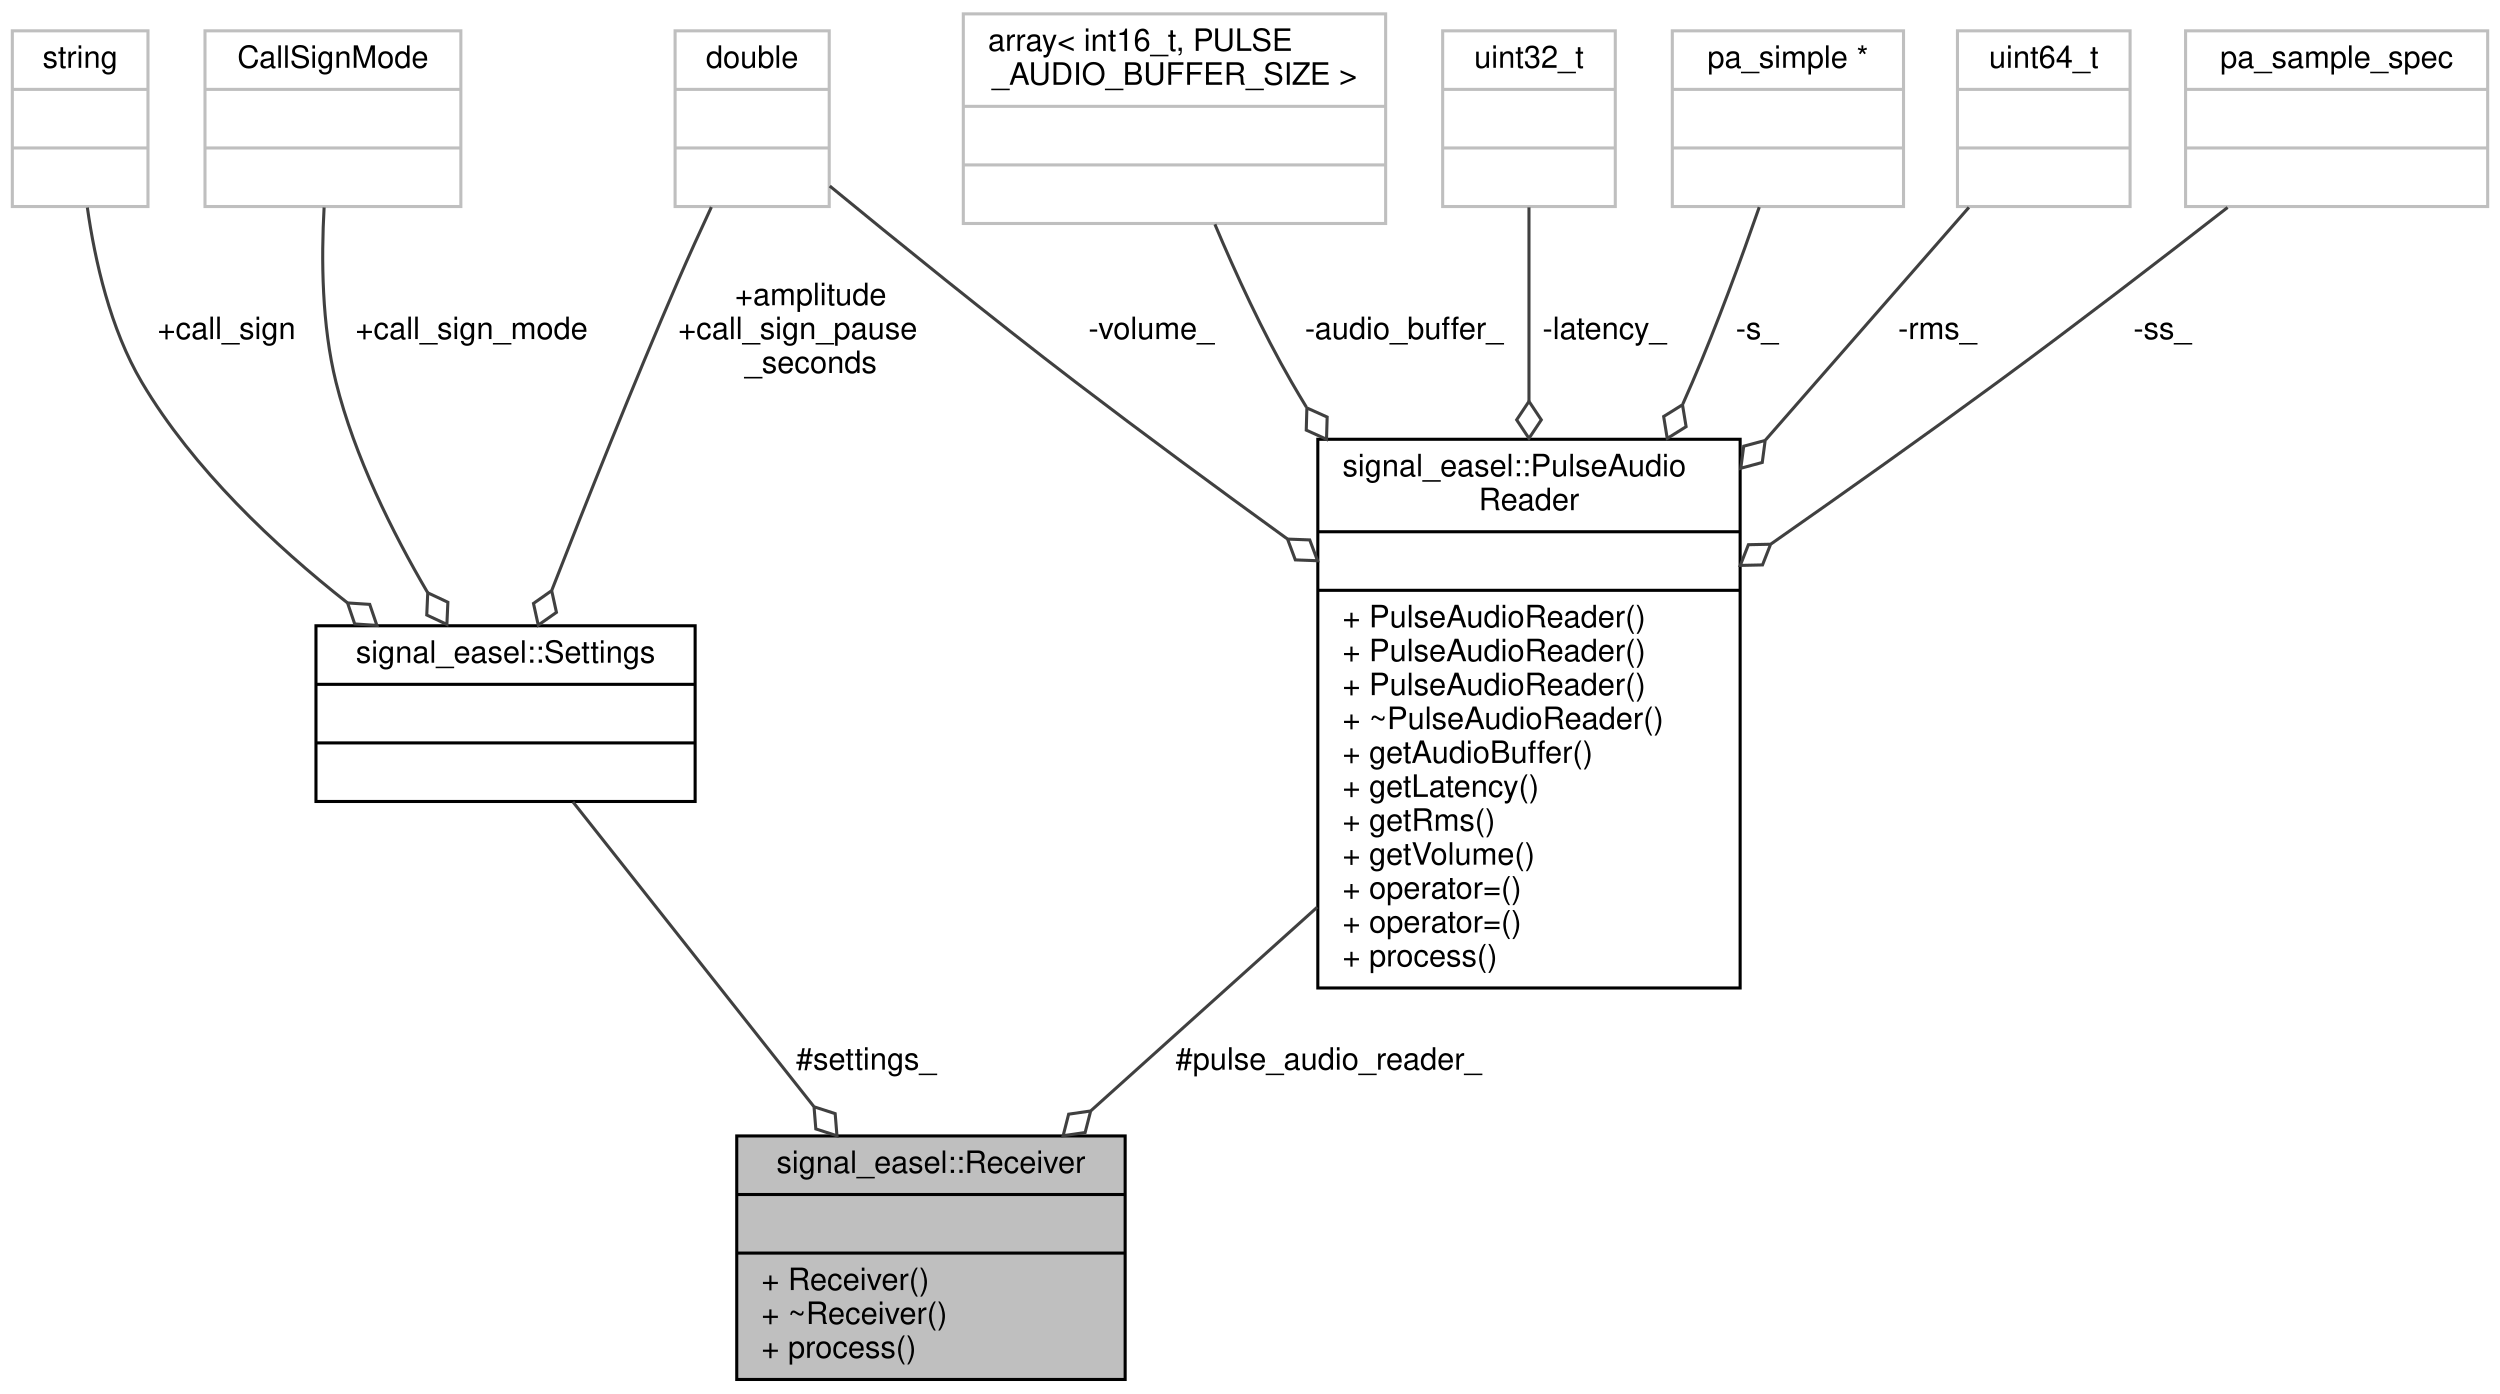
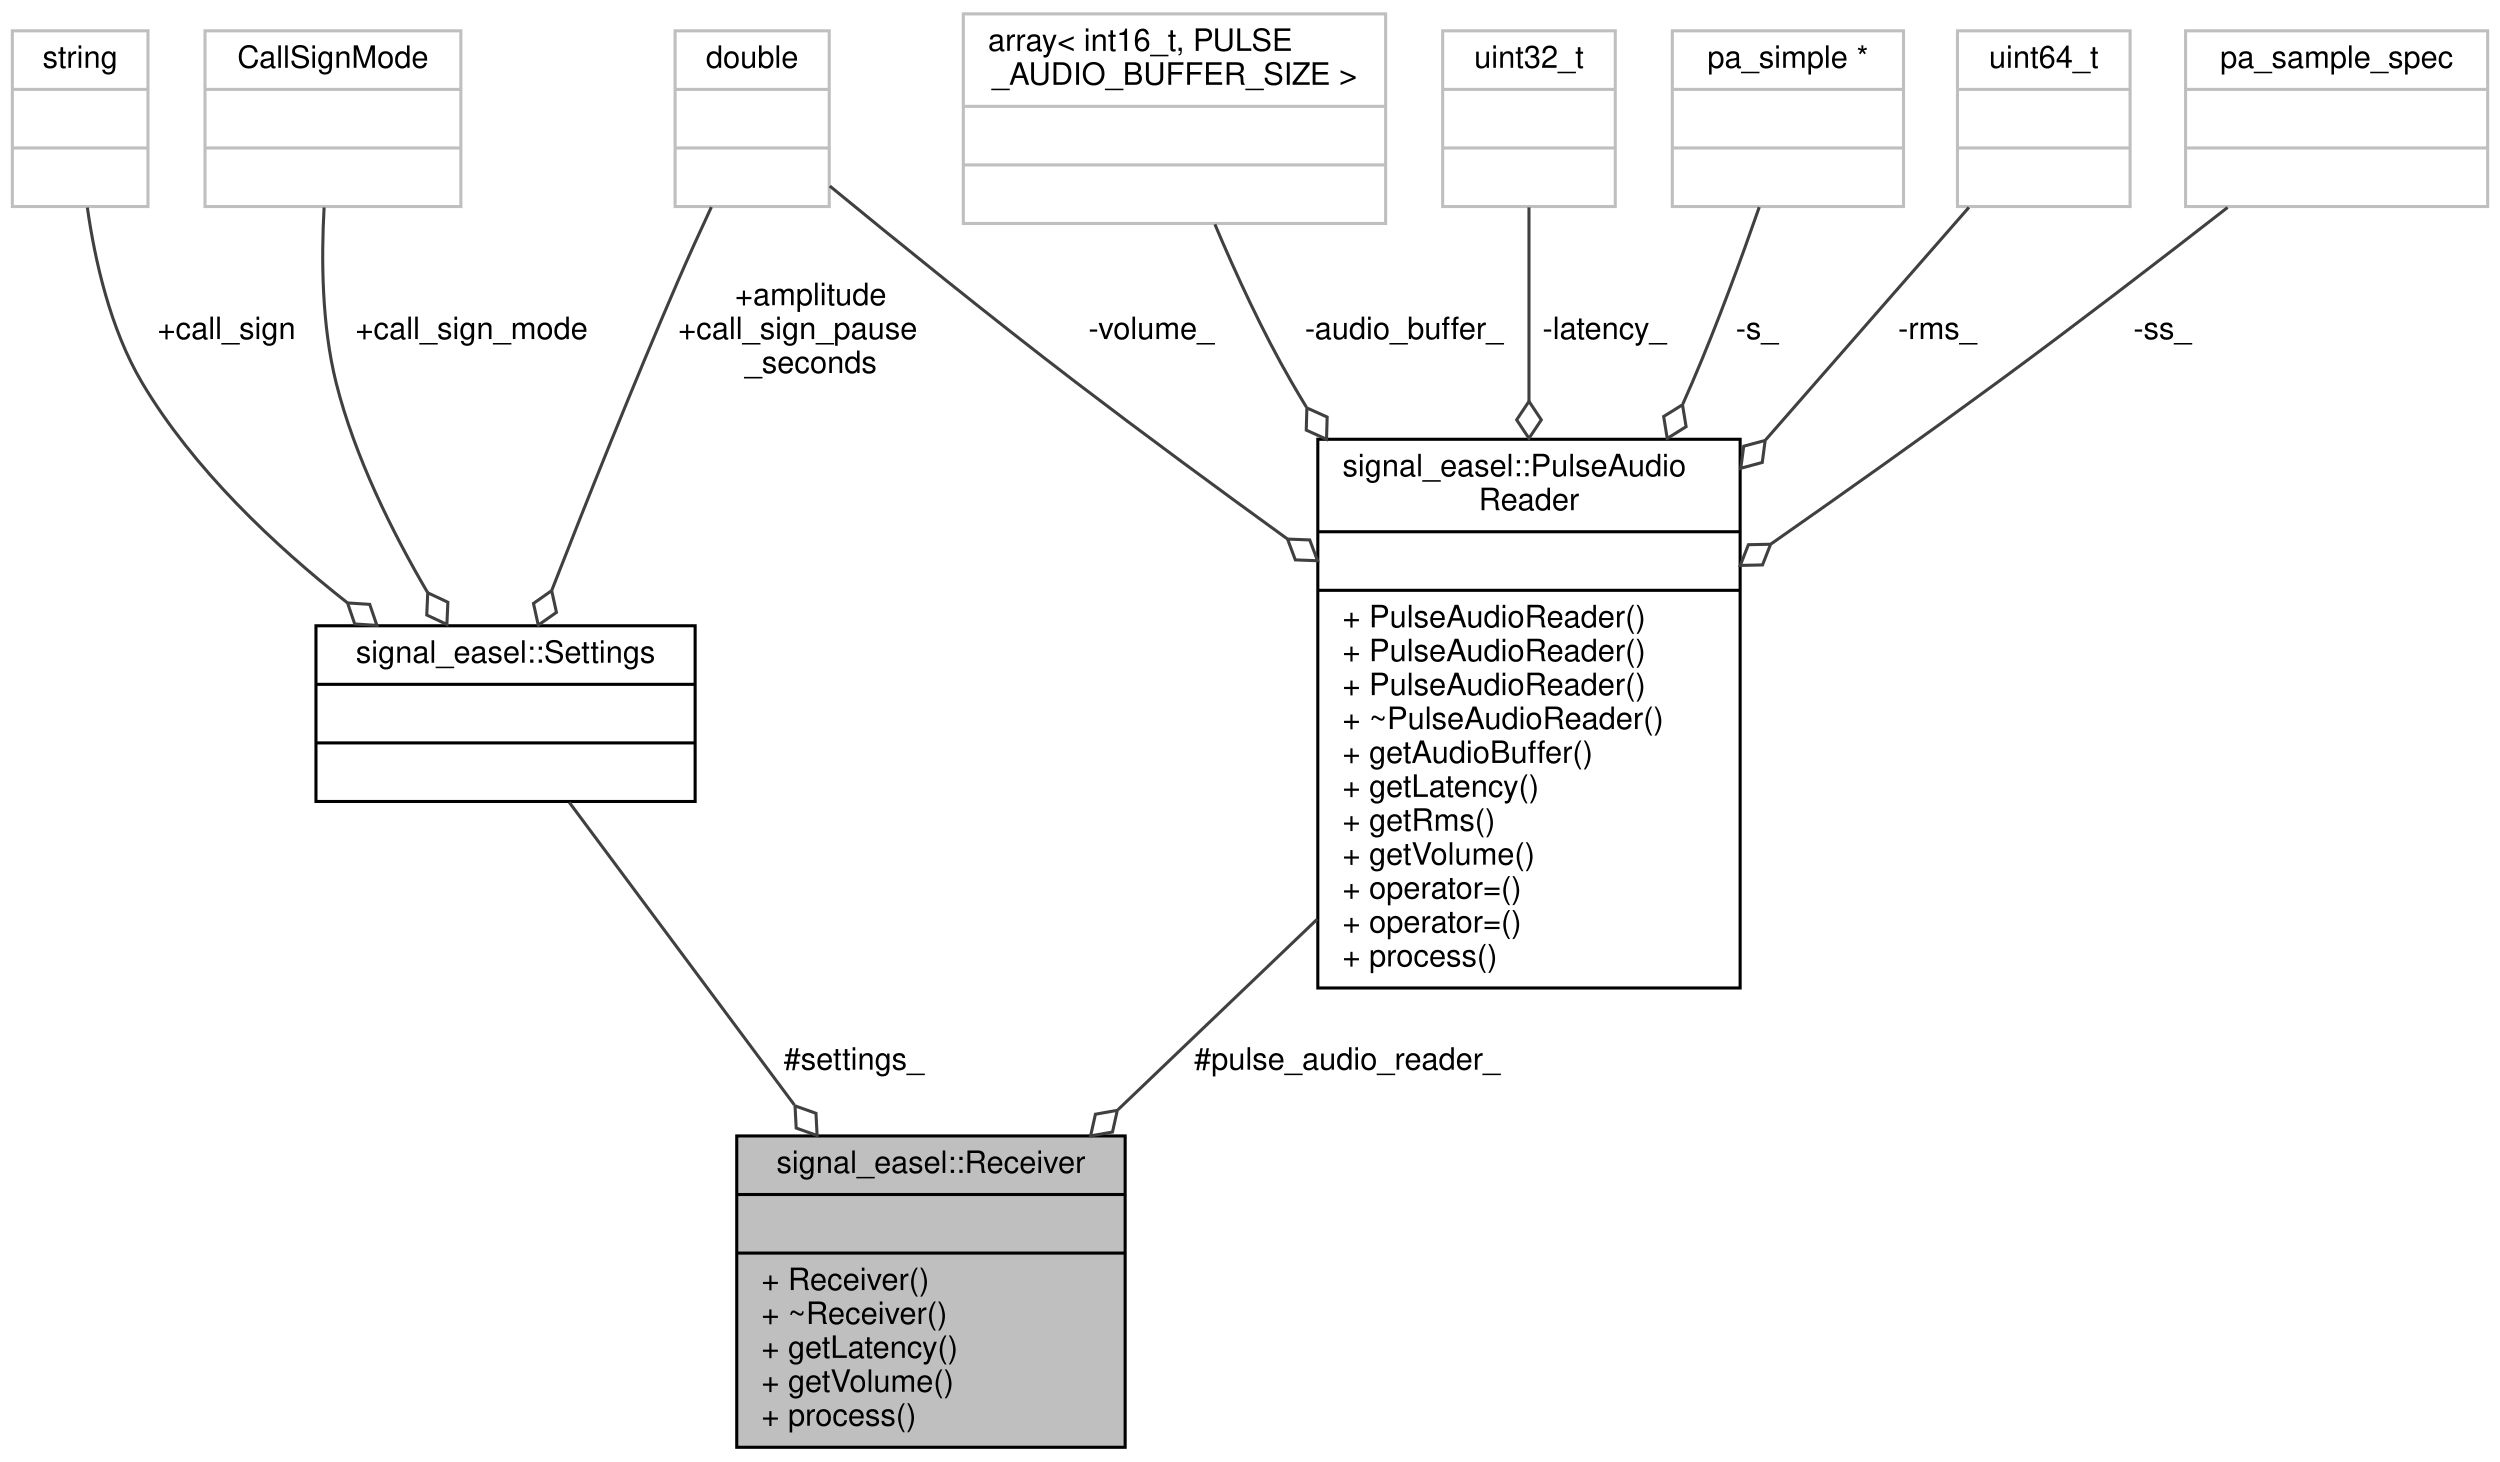
- <svg xmlns="http://www.w3.org/2000/svg" xmlns:xlink="http://www.w3.org/1999/xlink" width="811pt" height="452pt" viewBox="0.00 0.00 811.00 452.00">
-   <g id="graph0" class="graph" transform="scale(1 1) rotate(0) translate(4 448)">
+ <svg xmlns="http://www.w3.org/2000/svg" xmlns:xlink="http://www.w3.org/1999/xlink" width="811pt" height="474pt" viewBox="0.00 0.00 811.00 474.00">
+   <g id="graph0" class="graph" transform="scale(1 1) rotate(0) translate(4 470)">
    <g id="node1" class="node">
      <g id="a_node1">
        <a xlink:title=" ">
-           <polygon fill="#bfbfbf" stroke="black" points="235,-0.5 235,-79.5 361,-79.5 361,-0.5 235,-0.5" />
-           <text text-anchor="middle" x="298" y="-67.5" font-family="Helvetica,sans-Serif" font-size="10.00">signal_easel::Receiver</text>
-           <polyline fill="none" stroke="black" points="235,-60.5 361,-60.5 " />
-           <text text-anchor="middle" x="298" y="-48.5" font-family="Helvetica,sans-Serif" font-size="10.00"> </text>
-           <polyline fill="none" stroke="black" points="235,-41.5 361,-41.5 " />
-           <text text-anchor="start" x="243" y="-29.5" font-family="Helvetica,sans-Serif" font-size="10.00">+ Receiver()</text>
-           <text text-anchor="start" x="243" y="-18.5" font-family="Helvetica,sans-Serif" font-size="10.00">+ ~Receiver()</text>
+           <polygon fill="#bfbfbf" stroke="black" points="235,-0.5 235,-101.5 361,-101.5 361,-0.5 235,-0.5" />
+           <text text-anchor="middle" x="298" y="-89.5" font-family="Helvetica,sans-Serif" font-size="10.00">signal_easel::Receiver</text>
+           <polyline fill="none" stroke="black" points="235,-82.5 361,-82.5 " />
+           <text text-anchor="middle" x="298" y="-70.5" font-family="Helvetica,sans-Serif" font-size="10.00"> </text>
+           <polyline fill="none" stroke="black" points="235,-63.5 361,-63.5 " />
+           <text text-anchor="start" x="243" y="-51.5" font-family="Helvetica,sans-Serif" font-size="10.00">+ Receiver()</text>
+           <text text-anchor="start" x="243" y="-40.5" font-family="Helvetica,sans-Serif" font-size="10.00">+ ~Receiver()</text>
+           <text text-anchor="start" x="243" y="-29.5" font-family="Helvetica,sans-Serif" font-size="10.00">+ getLatency()</text>
+           <text text-anchor="start" x="243" y="-18.5" font-family="Helvetica,sans-Serif" font-size="10.00">+ getVolume()</text>
          <text text-anchor="start" x="243" y="-7.5" font-family="Helvetica,sans-Serif" font-size="10.00">+ process()</text>
        </a>
      </g>
    </g>
    <g id="node2" class="node">
      <g id="a_node2">
        <a xlink:href="classsignal__easel_1_1PulseAudioReader.html" target="_top" xlink:title=" ">
-           <polygon fill="none" stroke="black" points="423.5,-127.5 423.5,-305.5 560.5,-305.5 560.5,-127.5 423.5,-127.5" />
-           <text text-anchor="start" x="431.5" y="-293.5" font-family="Helvetica,sans-Serif" font-size="10.00">signal_easel::PulseAudio</text>
-           <text text-anchor="middle" x="492" y="-282.5" font-family="Helvetica,sans-Serif" font-size="10.00">Reader</text>
-           <polyline fill="none" stroke="black" points="423.5,-275.5 560.5,-275.5 " />
-           <text text-anchor="middle" x="492" y="-263.5" font-family="Helvetica,sans-Serif" font-size="10.00"> </text>
-           <polyline fill="none" stroke="black" points="423.5,-256.5 560.5,-256.5 " />
+           <polygon fill="none" stroke="black" points="423.5,-149.5 423.5,-327.5 560.5,-327.5 560.5,-149.5 423.5,-149.5" />
+           <text text-anchor="start" x="431.5" y="-315.5" font-family="Helvetica,sans-Serif" font-size="10.00">signal_easel::PulseAudio</text>
+           <text text-anchor="middle" x="492" y="-304.5" font-family="Helvetica,sans-Serif" font-size="10.00">Reader</text>
+           <polyline fill="none" stroke="black" points="423.5,-297.5 560.5,-297.5 " />
+           <text text-anchor="middle" x="492" y="-285.5" font-family="Helvetica,sans-Serif" font-size="10.00"> </text>
+           <polyline fill="none" stroke="black" points="423.5,-278.5 560.5,-278.5 " />
+           <text text-anchor="start" x="431.5" y="-266.5" font-family="Helvetica,sans-Serif" font-size="10.00">+ PulseAudioReader()</text>
+           <text text-anchor="start" x="431.5" y="-255.5" font-family="Helvetica,sans-Serif" font-size="10.00">+ PulseAudioReader()</text>
          <text text-anchor="start" x="431.5" y="-244.5" font-family="Helvetica,sans-Serif" font-size="10.00">+ PulseAudioReader()</text>
-           <text text-anchor="start" x="431.5" y="-233.5" font-family="Helvetica,sans-Serif" font-size="10.00">+ PulseAudioReader()</text>
-           <text text-anchor="start" x="431.5" y="-222.5" font-family="Helvetica,sans-Serif" font-size="10.00">+ PulseAudioReader()</text>
-           <text text-anchor="start" x="431.5" y="-211.5" font-family="Helvetica,sans-Serif" font-size="10.00">+ ~PulseAudioReader()</text>
-           <text text-anchor="start" x="431.5" y="-200.5" font-family="Helvetica,sans-Serif" font-size="10.00">+ getAudioBuffer()</text>
-           <text text-anchor="start" x="431.5" y="-189.5" font-family="Helvetica,sans-Serif" font-size="10.00">+ getLatency()</text>
-           <text text-anchor="start" x="431.5" y="-178.5" font-family="Helvetica,sans-Serif" font-size="10.00">+ getRms()</text>
-           <text text-anchor="start" x="431.5" y="-167.5" font-family="Helvetica,sans-Serif" font-size="10.00">+ getVolume()</text>
-           <text text-anchor="start" x="431.5" y="-156.5" font-family="Helvetica,sans-Serif" font-size="10.00">+ operator=()</text>
-           <text text-anchor="start" x="431.5" y="-145.5" font-family="Helvetica,sans-Serif" font-size="10.00">+ operator=()</text>
-           <text text-anchor="start" x="431.5" y="-134.5" font-family="Helvetica,sans-Serif" font-size="10.00">+ process()</text>
+           <text text-anchor="start" x="431.5" y="-233.5" font-family="Helvetica,sans-Serif" font-size="10.00">+ ~PulseAudioReader()</text>
+           <text text-anchor="start" x="431.5" y="-222.5" font-family="Helvetica,sans-Serif" font-size="10.00">+ getAudioBuffer()</text>
+           <text text-anchor="start" x="431.5" y="-211.5" font-family="Helvetica,sans-Serif" font-size="10.00">+ getLatency()</text>
+           <text text-anchor="start" x="431.5" y="-200.5" font-family="Helvetica,sans-Serif" font-size="10.00">+ getRms()</text>
+           <text text-anchor="start" x="431.5" y="-189.5" font-family="Helvetica,sans-Serif" font-size="10.00">+ getVolume()</text>
+           <text text-anchor="start" x="431.5" y="-178.5" font-family="Helvetica,sans-Serif" font-size="10.00">+ operator=()</text>
+           <text text-anchor="start" x="431.5" y="-167.5" font-family="Helvetica,sans-Serif" font-size="10.00">+ operator=()</text>
+           <text text-anchor="start" x="431.5" y="-156.5" font-family="Helvetica,sans-Serif" font-size="10.00">+ process()</text>
        </a>
      </g>
    </g>
    <g id="edge1" class="edge">
-       <path fill="none" stroke="#404040" d="M423.33,-153.73C399.19,-132.02 372.48,-107.99 349.94,-87.72" />
-       <polygon fill="none" stroke="#404040" points="349.81,-87.6 342.67,-86.56 340.88,-79.57 348.02,-80.61 349.81,-87.6" />
-       <text text-anchor="middle" x="427" y="-101" font-family="Helvetica,sans-Serif" font-size="10.00"> #pulse_audio_reader_</text>
+       <path fill="none" stroke="#404040" d="M423.33,-171.84C402.25,-151.68 379.22,-129.66 358.71,-110.05" />
+       <polygon fill="none" stroke="#404040" points="358.46,-109.81 351.36,-108.55 349.79,-101.52 356.89,-102.77 358.46,-109.81" />
+       <text text-anchor="middle" x="433" y="-123" font-family="Helvetica,sans-Serif" font-size="10.00"> #pulse_audio_reader_</text>
    </g>
    <g id="node3" class="node">
      <g id="a_node3">
        <a xlink:title=" ">
-           <polygon fill="none" stroke="#bfbfbf" points="215,-381 215,-438 265,-438 265,-381 215,-381" />
-           <text text-anchor="middle" x="240" y="-426" font-family="Helvetica,sans-Serif" font-size="10.00">double</text>
-           <polyline fill="none" stroke="#bfbfbf" points="215,-419 265,-419 " />
-           <text text-anchor="middle" x="240" y="-407" font-family="Helvetica,sans-Serif" font-size="10.00"> </text>
-           <polyline fill="none" stroke="#bfbfbf" points="215,-400 265,-400 " />
-           <text text-anchor="middle" x="240" y="-388" font-family="Helvetica,sans-Serif" font-size="10.00"> </text>
+           <polygon fill="none" stroke="#bfbfbf" points="215,-403 215,-460 265,-460 265,-403 215,-403" />
+           <text text-anchor="middle" x="240" y="-448" font-family="Helvetica,sans-Serif" font-size="10.00">double</text>
+           <polyline fill="none" stroke="#bfbfbf" points="215,-441 265,-441 " />
+           <text text-anchor="middle" x="240" y="-429" font-family="Helvetica,sans-Serif" font-size="10.00"> </text>
+           <polyline fill="none" stroke="#bfbfbf" points="215,-422 265,-422 " />
+           <text text-anchor="middle" x="240" y="-410" font-family="Helvetica,sans-Serif" font-size="10.00"> </text>
        </a>
      </g>
    </g>
    <g id="edge2" class="edge">
-       <path fill="none" stroke="#404040" d="M265.18,-387.65C286.27,-370.32 317.29,-345.16 345,-324 367.03,-307.17 391.29,-289.33 413.63,-273.16" />
-       <polygon fill="none" stroke="#404040" points="413.68,-273.12 416.2,-266.37 423.41,-266.1 420.88,-272.85 413.68,-273.12" />
-       <text text-anchor="middle" x="369.5" y="-338" font-family="Helvetica,sans-Serif" font-size="10.00"> -volume_</text>
+       <path fill="none" stroke="#404040" d="M265.18,-409.65C286.27,-392.32 317.29,-367.16 345,-346 367.03,-329.17 391.29,-311.33 413.63,-295.16" />
+       <polygon fill="none" stroke="#404040" points="413.68,-295.12 416.2,-288.37 423.41,-288.1 420.88,-294.85 413.68,-295.12" />
+       <text text-anchor="middle" x="369.5" y="-360" font-family="Helvetica,sans-Serif" font-size="10.00"> -volume_</text>
    </g>
    <g id="node9" class="node">
      <g id="a_node9">
        <a xlink:href="structsignal__easel_1_1Settings.html" target="_top" xlink:title="The universal settings for MWAV.">
-           <polygon fill="none" stroke="black" points="98.5,-188 98.5,-245 221.5,-245 221.5,-188 98.5,-188" />
-           <text text-anchor="middle" x="160" y="-233" font-family="Helvetica,sans-Serif" font-size="10.00">signal_easel::Settings</text>
-           <polyline fill="none" stroke="black" points="98.5,-226 221.5,-226 " />
-           <text text-anchor="middle" x="160" y="-214" font-family="Helvetica,sans-Serif" font-size="10.00"> </text>
-           <polyline fill="none" stroke="black" points="98.5,-207 221.5,-207 " />
-           <text text-anchor="middle" x="160" y="-195" font-family="Helvetica,sans-Serif" font-size="10.00"> </text>
+           <polygon fill="none" stroke="black" points="98.5,-210 98.5,-267 221.5,-267 221.5,-210 98.5,-210" />
+           <text text-anchor="middle" x="160" y="-255" font-family="Helvetica,sans-Serif" font-size="10.00">signal_easel::Settings</text>
+           <polyline fill="none" stroke="black" points="98.5,-248 221.5,-248 " />
+           <text text-anchor="middle" x="160" y="-236" font-family="Helvetica,sans-Serif" font-size="10.00"> </text>
+           <polyline fill="none" stroke="black" points="98.5,-229 221.5,-229 " />
+           <text text-anchor="middle" x="160" y="-217" font-family="Helvetica,sans-Serif" font-size="10.00"> </text>
        </a>
      </g>
    </g>
    <g id="edge9" class="edge">
-       <path fill="none" stroke="#404040" d="M226.77,-380.83C223.19,-373.15 219.37,-364.78 216,-357 201.43,-323.37 185.99,-284.66 175.02,-256.56" />
-       <polygon fill="none" stroke="#404040" points="174.96,-256.4 169.06,-252.25 170.61,-245.21 176.51,-249.35 174.96,-256.4" />
-       <text text-anchor="middle" x="259" y="-349" font-family="Helvetica,sans-Serif" font-size="10.00"> +amplitude</text>
-       <text text-anchor="start" x="216" y="-338" font-family="Helvetica,sans-Serif" font-size="10.00">+call_sign_pause</text>
-       <text text-anchor="middle" x="259" y="-327" font-family="Helvetica,sans-Serif" font-size="10.00">_seconds</text>
+       <path fill="none" stroke="#404040" d="M226.77,-402.83C223.19,-395.15 219.37,-386.78 216,-379 201.43,-345.37 185.99,-306.66 175.02,-278.56" />
+       <polygon fill="none" stroke="#404040" points="174.96,-278.4 169.06,-274.25 170.61,-267.21 176.51,-271.35 174.96,-278.4" />
+       <text text-anchor="middle" x="259" y="-371" font-family="Helvetica,sans-Serif" font-size="10.00"> +amplitude</text>
+       <text text-anchor="start" x="216" y="-360" font-family="Helvetica,sans-Serif" font-size="10.00">+call_sign_pause</text>
+       <text text-anchor="middle" x="259" y="-349" font-family="Helvetica,sans-Serif" font-size="10.00">_seconds</text>
    </g>
    <g id="node4" class="node">
      <g id="a_node4">
        <a xlink:title=" ">
-           <polygon fill="none" stroke="#bfbfbf" points="631,-381 631,-438 687,-438 687,-381 631,-381" />
-           <text text-anchor="middle" x="659" y="-426" font-family="Helvetica,sans-Serif" font-size="10.00">uint64_t</text>
-           <polyline fill="none" stroke="#bfbfbf" points="631,-419 687,-419 " />
-           <text text-anchor="middle" x="659" y="-407" font-family="Helvetica,sans-Serif" font-size="10.00"> </text>
-           <polyline fill="none" stroke="#bfbfbf" points="631,-400 687,-400 " />
-           <text text-anchor="middle" x="659" y="-388" font-family="Helvetica,sans-Serif" font-size="10.00"> </text>
+           <polygon fill="none" stroke="#bfbfbf" points="631,-403 631,-460 687,-460 687,-403 631,-403" />
+           <text text-anchor="middle" x="659" y="-448" font-family="Helvetica,sans-Serif" font-size="10.00">uint64_t</text>
+           <polyline fill="none" stroke="#bfbfbf" points="631,-441 687,-441 " />
+           <text text-anchor="middle" x="659" y="-429" font-family="Helvetica,sans-Serif" font-size="10.00"> </text>
+           <polyline fill="none" stroke="#bfbfbf" points="631,-422 687,-422 " />
+           <text text-anchor="middle" x="659" y="-410" font-family="Helvetica,sans-Serif" font-size="10.00"> </text>
        </a>
      </g>
    </g>
    <g id="edge3" class="edge">
-       <path fill="none" stroke="#404040" d="M634.72,-380.73C617.24,-360.74 592.64,-332.6 568.77,-305.31" />
-       <polygon fill="none" stroke="#404040" points="568.62,-305.13 561.66,-303.25 560.72,-296.1 567.68,-297.98 568.62,-305.13" />
-       <text text-anchor="middle" x="624.5" y="-338" font-family="Helvetica,sans-Serif" font-size="10.00"> -rms_</text>
+       <path fill="none" stroke="#404040" d="M634.72,-402.73C617.24,-382.74 592.64,-354.6 568.77,-327.31" />
+       <polygon fill="none" stroke="#404040" points="568.62,-327.13 561.66,-325.25 560.72,-318.1 567.68,-319.98 568.62,-327.13" />
+       <text text-anchor="middle" x="624.5" y="-360" font-family="Helvetica,sans-Serif" font-size="10.00"> -rms_</text>
    </g>
    <g id="node5" class="node">
      <g id="a_node5">
        <a xlink:title=" ">
-           <polygon fill="none" stroke="#bfbfbf" points="705,-381 705,-438 803,-438 803,-381 705,-381" />
-           <text text-anchor="middle" x="754" y="-426" font-family="Helvetica,sans-Serif" font-size="10.00">pa_sample_spec</text>
-           <polyline fill="none" stroke="#bfbfbf" points="705,-419 803,-419 " />
-           <text text-anchor="middle" x="754" y="-407" font-family="Helvetica,sans-Serif" font-size="10.00"> </text>
-           <polyline fill="none" stroke="#bfbfbf" points="705,-400 803,-400 " />
-           <text text-anchor="middle" x="754" y="-388" font-family="Helvetica,sans-Serif" font-size="10.00"> </text>
+           <polygon fill="none" stroke="#bfbfbf" points="705,-403 705,-460 803,-460 803,-403 705,-403" />
+           <text text-anchor="middle" x="754" y="-448" font-family="Helvetica,sans-Serif" font-size="10.00">pa_sample_spec</text>
+           <polyline fill="none" stroke="#bfbfbf" points="705,-441 803,-441 " />
+           <text text-anchor="middle" x="754" y="-429" font-family="Helvetica,sans-Serif" font-size="10.00"> </text>
+           <polyline fill="none" stroke="#bfbfbf" points="705,-422 803,-422 " />
+           <text text-anchor="middle" x="754" y="-410" font-family="Helvetica,sans-Serif" font-size="10.00"> </text>
        </a>
      </g>
    </g>
    <g id="edge4" class="edge">
-       <path fill="none" stroke="#404040" d="M718.63,-380.7C697.21,-364.02 669.24,-342.52 644,-324 620.36,-306.65 594.32,-288.18 570.57,-271.58" />
-       <polygon fill="none" stroke="#404040" points="570.39,-271.45 563.18,-271.3 560.55,-264.58 567.76,-264.74 570.39,-271.45" />
-       <text text-anchor="middle" x="697.5" y="-338" font-family="Helvetica,sans-Serif" font-size="10.00"> -ss_</text>
+       <path fill="none" stroke="#404040" d="M718.63,-402.7C697.21,-386.02 669.24,-364.52 644,-346 620.36,-328.65 594.32,-310.18 570.57,-293.58" />
+       <polygon fill="none" stroke="#404040" points="570.39,-293.45 563.18,-293.3 560.55,-286.58 567.76,-286.74 570.39,-293.45" />
+       <text text-anchor="middle" x="697.5" y="-360" font-family="Helvetica,sans-Serif" font-size="10.00"> -ss_</text>
    </g>
    <g id="node6" class="node">
      <g id="a_node6">
        <a xlink:title=" ">
-           <polygon fill="none" stroke="#bfbfbf" points="308.5,-375.5 308.5,-443.5 445.5,-443.5 445.5,-375.5 308.5,-375.5" />
-           <text text-anchor="start" x="316.5" y="-431.5" font-family="Helvetica,sans-Serif" font-size="10.00">array&lt; int16_t, PULSE</text>
-           <text text-anchor="middle" x="377" y="-420.5" font-family="Helvetica,sans-Serif" font-size="10.00">_AUDIO_BUFFER_SIZE &gt;</text>
-           <polyline fill="none" stroke="#bfbfbf" points="308.5,-413.5 445.5,-413.5 " />
-           <text text-anchor="middle" x="377" y="-401.5" font-family="Helvetica,sans-Serif" font-size="10.00"> </text>
-           <polyline fill="none" stroke="#bfbfbf" points="308.5,-394.5 445.5,-394.5 " />
-           <text text-anchor="middle" x="377" y="-382.5" font-family="Helvetica,sans-Serif" font-size="10.00"> </text>
+           <polygon fill="none" stroke="#bfbfbf" points="308.5,-397.5 308.5,-465.5 445.5,-465.5 445.5,-397.5 308.5,-397.5" />
+           <text text-anchor="start" x="316.5" y="-453.5" font-family="Helvetica,sans-Serif" font-size="10.00">array&lt; int16_t, PULSE</text>
+           <text text-anchor="middle" x="377" y="-442.5" font-family="Helvetica,sans-Serif" font-size="10.00">_AUDIO_BUFFER_SIZE &gt;</text>
+           <polyline fill="none" stroke="#bfbfbf" points="308.5,-435.5 445.5,-435.5 " />
+           <text text-anchor="middle" x="377" y="-423.5" font-family="Helvetica,sans-Serif" font-size="10.00"> </text>
+           <polyline fill="none" stroke="#bfbfbf" points="308.5,-416.5 445.5,-416.5 " />
+           <text text-anchor="middle" x="377" y="-404.5" font-family="Helvetica,sans-Serif" font-size="10.00"> </text>
        </a>
      </g>
    </g>
    <g id="edge5" class="edge">
-       <path fill="none" stroke="#404040" d="M390.11,-375.23C396.83,-359.34 405.58,-340.29 415,-324 416.55,-321.32 418.15,-318.63 419.79,-315.93" />
-       <polygon fill="none" stroke="#404040" points="419.95,-315.67 419.75,-308.47 426.32,-305.5 426.53,-312.71 419.95,-315.67" />
-       <text text-anchor="middle" x="451.5" y="-338" font-family="Helvetica,sans-Serif" font-size="10.00"> -audio_buffer_</text>
+       <path fill="none" stroke="#404040" d="M390.11,-397.23C396.83,-381.34 405.58,-362.29 415,-346 416.55,-343.32 418.15,-340.63 419.79,-337.93" />
+       <polygon fill="none" stroke="#404040" points="419.95,-337.67 419.75,-330.47 426.32,-327.5 426.53,-334.71 419.95,-337.67" />
+       <text text-anchor="middle" x="451.5" y="-360" font-family="Helvetica,sans-Serif" font-size="10.00"> -audio_buffer_</text>
    </g>
    <g id="node7" class="node">
      <g id="a_node7">
        <a xlink:title=" ">
-           <polygon fill="none" stroke="#bfbfbf" points="464,-381 464,-438 520,-438 520,-381 464,-381" />
-           <text text-anchor="middle" x="492" y="-426" font-family="Helvetica,sans-Serif" font-size="10.00">uint32_t</text>
-           <polyline fill="none" stroke="#bfbfbf" points="464,-419 520,-419 " />
-           <text text-anchor="middle" x="492" y="-407" font-family="Helvetica,sans-Serif" font-size="10.00"> </text>
-           <polyline fill="none" stroke="#bfbfbf" points="464,-400 520,-400 " />
-           <text text-anchor="middle" x="492" y="-388" font-family="Helvetica,sans-Serif" font-size="10.00"> </text>
+           <polygon fill="none" stroke="#bfbfbf" points="464,-403 464,-460 520,-460 520,-403 464,-403" />
+           <text text-anchor="middle" x="492" y="-448" font-family="Helvetica,sans-Serif" font-size="10.00">uint32_t</text>
+           <polyline fill="none" stroke="#bfbfbf" points="464,-441 520,-441 " />
+           <text text-anchor="middle" x="492" y="-429" font-family="Helvetica,sans-Serif" font-size="10.00"> </text>
+           <polyline fill="none" stroke="#bfbfbf" points="464,-422 520,-422 " />
+           <text text-anchor="middle" x="492" y="-410" font-family="Helvetica,sans-Serif" font-size="10.00"> </text>
        </a>
      </g>
    </g>
    <g id="edge6" class="edge">
-       <path fill="none" stroke="#404040" d="M492,-380.73C492,-363.81 492,-341.05 492,-317.91" />
-       <polygon fill="none" stroke="#404040" points="492,-317.8 488,-311.8 492,-305.8 496,-311.8 492,-317.8" />
-       <text text-anchor="middle" x="516.5" y="-338" font-family="Helvetica,sans-Serif" font-size="10.00"> -latency_</text>
+       <path fill="none" stroke="#404040" d="M492,-402.73C492,-385.81 492,-363.05 492,-339.91" />
+       <polygon fill="none" stroke="#404040" points="492,-339.8 488,-333.8 492,-327.8 496,-333.8 492,-339.8" />
+       <text text-anchor="middle" x="516.5" y="-360" font-family="Helvetica,sans-Serif" font-size="10.00"> -latency_</text>
    </g>
    <g id="node8" class="node">
      <g id="a_node8">
        <a xlink:title=" ">
-           <polygon fill="none" stroke="#bfbfbf" points="538.5,-381 538.5,-438 613.5,-438 613.5,-381 538.5,-381" />
-           <text text-anchor="middle" x="576" y="-426" font-family="Helvetica,sans-Serif" font-size="10.00">pa_simple *</text>
-           <polyline fill="none" stroke="#bfbfbf" points="538.5,-419 613.5,-419 " />
-           <text text-anchor="middle" x="576" y="-407" font-family="Helvetica,sans-Serif" font-size="10.00"> </text>
-           <polyline fill="none" stroke="#bfbfbf" points="538.5,-400 613.5,-400 " />
-           <text text-anchor="middle" x="576" y="-388" font-family="Helvetica,sans-Serif" font-size="10.00"> </text>
+           <polygon fill="none" stroke="#bfbfbf" points="538.5,-403 538.5,-460 613.5,-460 613.5,-403 538.5,-403" />
+           <text text-anchor="middle" x="576" y="-448" font-family="Helvetica,sans-Serif" font-size="10.00">pa_simple *</text>
+           <polyline fill="none" stroke="#bfbfbf" points="538.5,-441 613.5,-441 " />
+           <text text-anchor="middle" x="576" y="-429" font-family="Helvetica,sans-Serif" font-size="10.00"> </text>
+           <polyline fill="none" stroke="#bfbfbf" points="538.5,-422 613.5,-422 " />
+           <text text-anchor="middle" x="576" y="-410" font-family="Helvetica,sans-Serif" font-size="10.00"> </text>
        </a>
      </g>
    </g>
    <g id="edge7" class="edge">
-       <path fill="none" stroke="#404040" d="M566.7,-380.8C560.9,-364.16 553.04,-342.66 545,-324 543.99,-321.67 542.96,-319.31 541.91,-316.94" />
-       <polygon fill="none" stroke="#404040" points="541.8,-316.7 535.69,-312.89 536.85,-305.77 542.97,-309.59 541.8,-316.7" />
-       <text text-anchor="middle" x="566" y="-338" font-family="Helvetica,sans-Serif" font-size="10.00"> -s_</text>
+       <path fill="none" stroke="#404040" d="M566.7,-402.8C560.9,-386.16 553.04,-364.66 545,-346 543.99,-343.67 542.96,-341.31 541.91,-338.94" />
+       <polygon fill="none" stroke="#404040" points="541.8,-338.7 535.69,-334.89 536.85,-327.77 542.97,-331.59 541.8,-338.7" />
+       <text text-anchor="middle" x="566" y="-360" font-family="Helvetica,sans-Serif" font-size="10.00"> -s_</text>
    </g>
    <g id="edge8" class="edge">
-       <path fill="none" stroke="#404040" d="M181.87,-187.85C202.8,-161.37 234.83,-120.87 259.96,-89.1" />
-       <polygon fill="none" stroke="#404040" points="260.07,-88.96 260.65,-81.78 267.51,-79.55 266.93,-86.74 260.07,-88.96" />
-       <text text-anchor="middle" x="277" y="-101" font-family="Helvetica,sans-Serif" font-size="10.00"> #settings_</text>
+       <path fill="none" stroke="#404040" d="M180.66,-209.73C199.88,-183.9 229.14,-144.56 253.64,-111.63" />
+       <polygon fill="none" stroke="#404040" points="253.91,-111.26 254.28,-104.06 261.07,-101.64 260.7,-108.84 253.91,-111.26" />
+       <text text-anchor="middle" x="273" y="-123" font-family="Helvetica,sans-Serif" font-size="10.00"> #settings_</text>
    </g>
    <g id="node10" class="node">
      <g id="a_node10">
        <a xlink:title=" ">
-           <polygon fill="none" stroke="#bfbfbf" points="62.5,-381 62.5,-438 145.5,-438 145.5,-381 62.5,-381" />
-           <text text-anchor="middle" x="104" y="-426" font-family="Helvetica,sans-Serif" font-size="10.00">CallSignMode</text>
-           <polyline fill="none" stroke="#bfbfbf" points="62.5,-419 145.5,-419 " />
-           <text text-anchor="middle" x="104" y="-407" font-family="Helvetica,sans-Serif" font-size="10.00"> </text>
-           <polyline fill="none" stroke="#bfbfbf" points="62.5,-400 145.5,-400 " />
-           <text text-anchor="middle" x="104" y="-388" font-family="Helvetica,sans-Serif" font-size="10.00"> </text>
+           <polygon fill="none" stroke="#bfbfbf" points="62.5,-403 62.5,-460 145.5,-460 145.5,-403 62.5,-403" />
+           <text text-anchor="middle" x="104" y="-448" font-family="Helvetica,sans-Serif" font-size="10.00">CallSignMode</text>
+           <polyline fill="none" stroke="#bfbfbf" points="62.5,-441 145.5,-441 " />
+           <text text-anchor="middle" x="104" y="-429" font-family="Helvetica,sans-Serif" font-size="10.00"> </text>
+           <polyline fill="none" stroke="#bfbfbf" points="62.5,-422 145.5,-422 " />
+           <text text-anchor="middle" x="104" y="-410" font-family="Helvetica,sans-Serif" font-size="10.00"> </text>
        </a>
      </g>
    </g>
    <g id="edge10" class="edge">
-       <path fill="none" stroke="#404040" d="M101.14,-380.69C100.2,-364.01 100.39,-342.51 105,-324 110.99,-299.98 123.29,-275.28 134.74,-255.73" />
-       <polygon fill="none" stroke="#404040" points="134.76,-255.7 134.44,-248.49 140.97,-245.43 141.29,-252.63 134.76,-255.7" />
-       <text text-anchor="middle" x="149" y="-338" font-family="Helvetica,sans-Serif" font-size="10.00"> +call_sign_mode</text>
+       <path fill="none" stroke="#404040" d="M101.14,-402.69C100.2,-386.01 100.39,-364.51 105,-346 110.99,-321.98 123.29,-297.28 134.74,-277.73" />
+       <polygon fill="none" stroke="#404040" points="134.76,-277.7 134.44,-270.49 140.97,-267.43 141.29,-274.63 134.76,-277.7" />
+       <text text-anchor="middle" x="149" y="-360" font-family="Helvetica,sans-Serif" font-size="10.00"> +call_sign_mode</text>
    </g>
    <g id="node11" class="node">
      <g id="a_node11">
        <a xlink:title=" ">
-           <polygon fill="none" stroke="#bfbfbf" points="0,-381 0,-438 44,-438 44,-381 0,-381" />
-           <text text-anchor="middle" x="22" y="-426" font-family="Helvetica,sans-Serif" font-size="10.00">string</text>
-           <polyline fill="none" stroke="#bfbfbf" points="0,-419 44,-419 " />
-           <text text-anchor="middle" x="22" y="-407" font-family="Helvetica,sans-Serif" font-size="10.00"> </text>
-           <polyline fill="none" stroke="#bfbfbf" points="0,-400 44,-400 " />
-           <text text-anchor="middle" x="22" y="-388" font-family="Helvetica,sans-Serif" font-size="10.00"> </text>
+           <polygon fill="none" stroke="#bfbfbf" points="0,-403 0,-460 44,-460 44,-403 0,-403" />
+           <text text-anchor="middle" x="22" y="-448" font-family="Helvetica,sans-Serif" font-size="10.00">string</text>
+           <polyline fill="none" stroke="#bfbfbf" points="0,-441 44,-441 " />
+           <text text-anchor="middle" x="22" y="-429" font-family="Helvetica,sans-Serif" font-size="10.00"> </text>
+           <polyline fill="none" stroke="#bfbfbf" points="0,-422 44,-422 " />
+           <text text-anchor="middle" x="22" y="-410" font-family="Helvetica,sans-Serif" font-size="10.00"> </text>
        </a>
      </g>
    </g>
    <g id="edge11" class="edge">
-       <path fill="none" stroke="#404040" d="M24.34,-380.67C26.79,-363.39 31.79,-341.25 42,-324 58.62,-295.93 85.05,-271.07 108.69,-252.45" />
-       <polygon fill="none" stroke="#404040" points="108.74,-252.41 111.07,-245.59 118.27,-245.11 115.94,-251.94 108.74,-252.41" />
-       <text text-anchor="middle" x="69.5" y="-338" font-family="Helvetica,sans-Serif" font-size="10.00"> +call_sign</text>
+       <path fill="none" stroke="#404040" d="M24.34,-402.67C26.79,-385.39 31.79,-363.25 42,-346 58.62,-317.93 85.05,-293.07 108.69,-274.45" />
+       <polygon fill="none" stroke="#404040" points="108.74,-274.41 111.07,-267.59 118.27,-267.11 115.94,-273.94 108.74,-274.41" />
+       <text text-anchor="middle" x="69.5" y="-360" font-family="Helvetica,sans-Serif" font-size="10.00"> +call_sign</text>
    </g>
  </g>
</svg>
